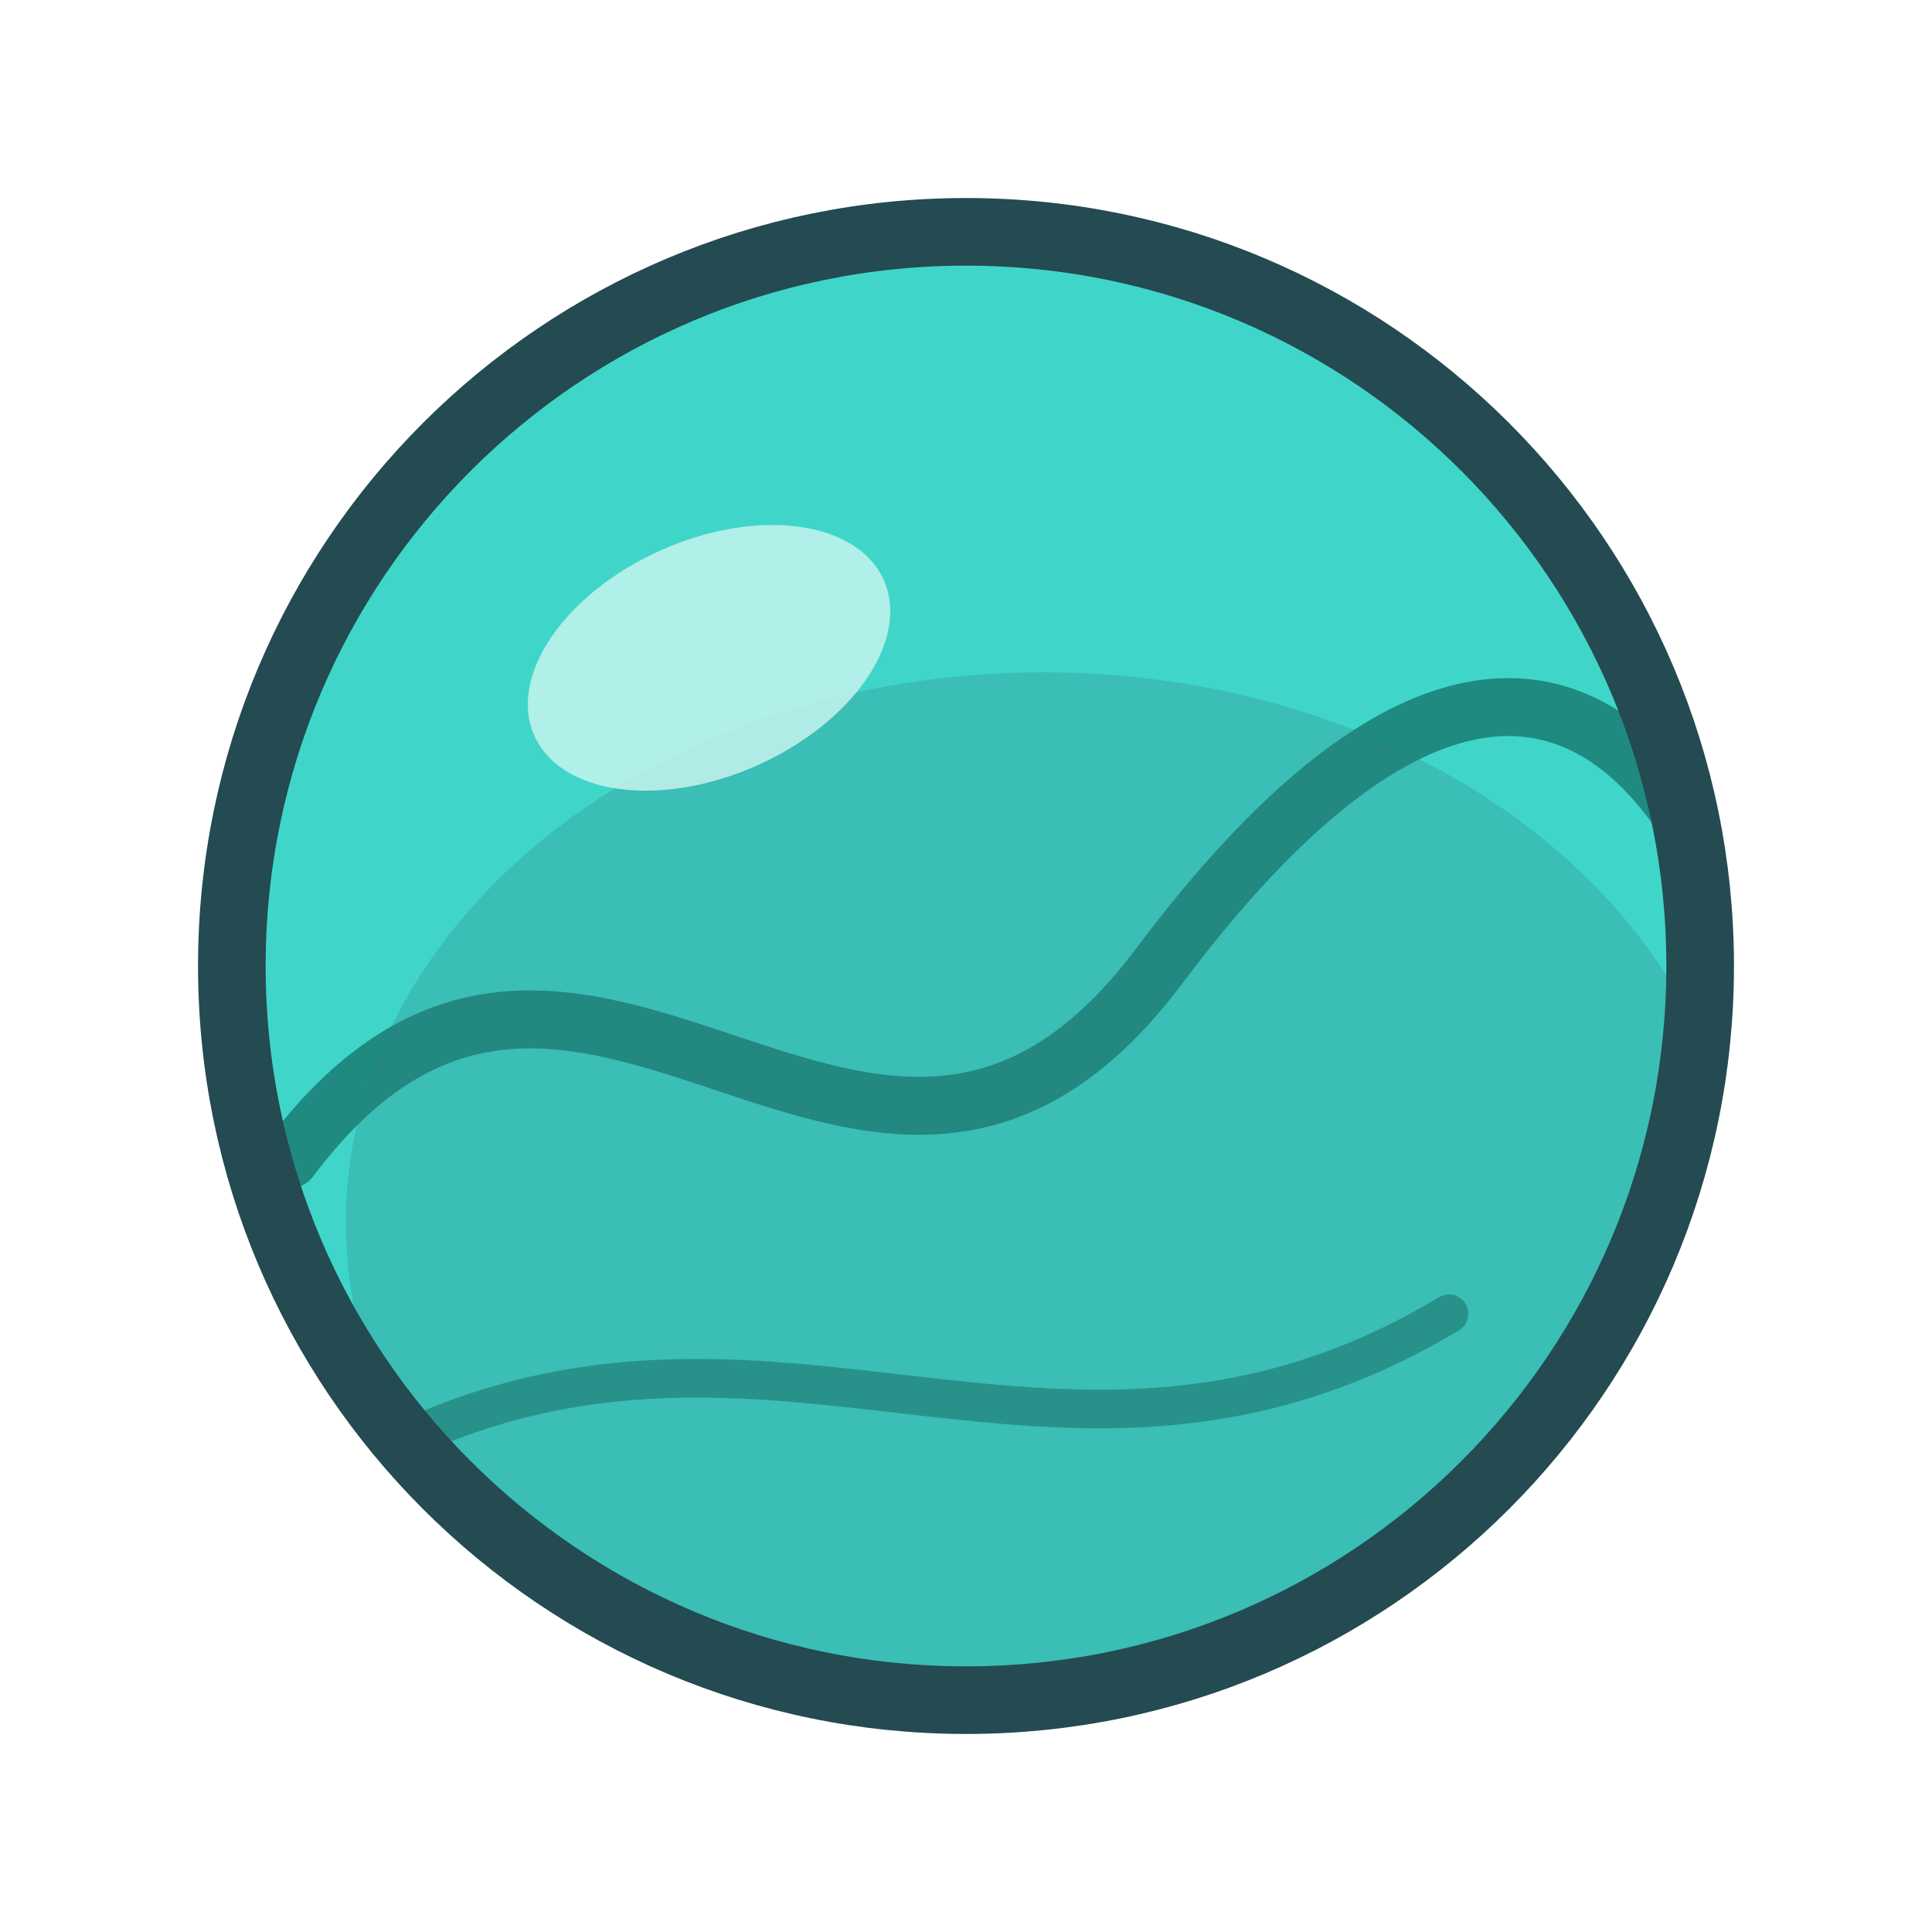
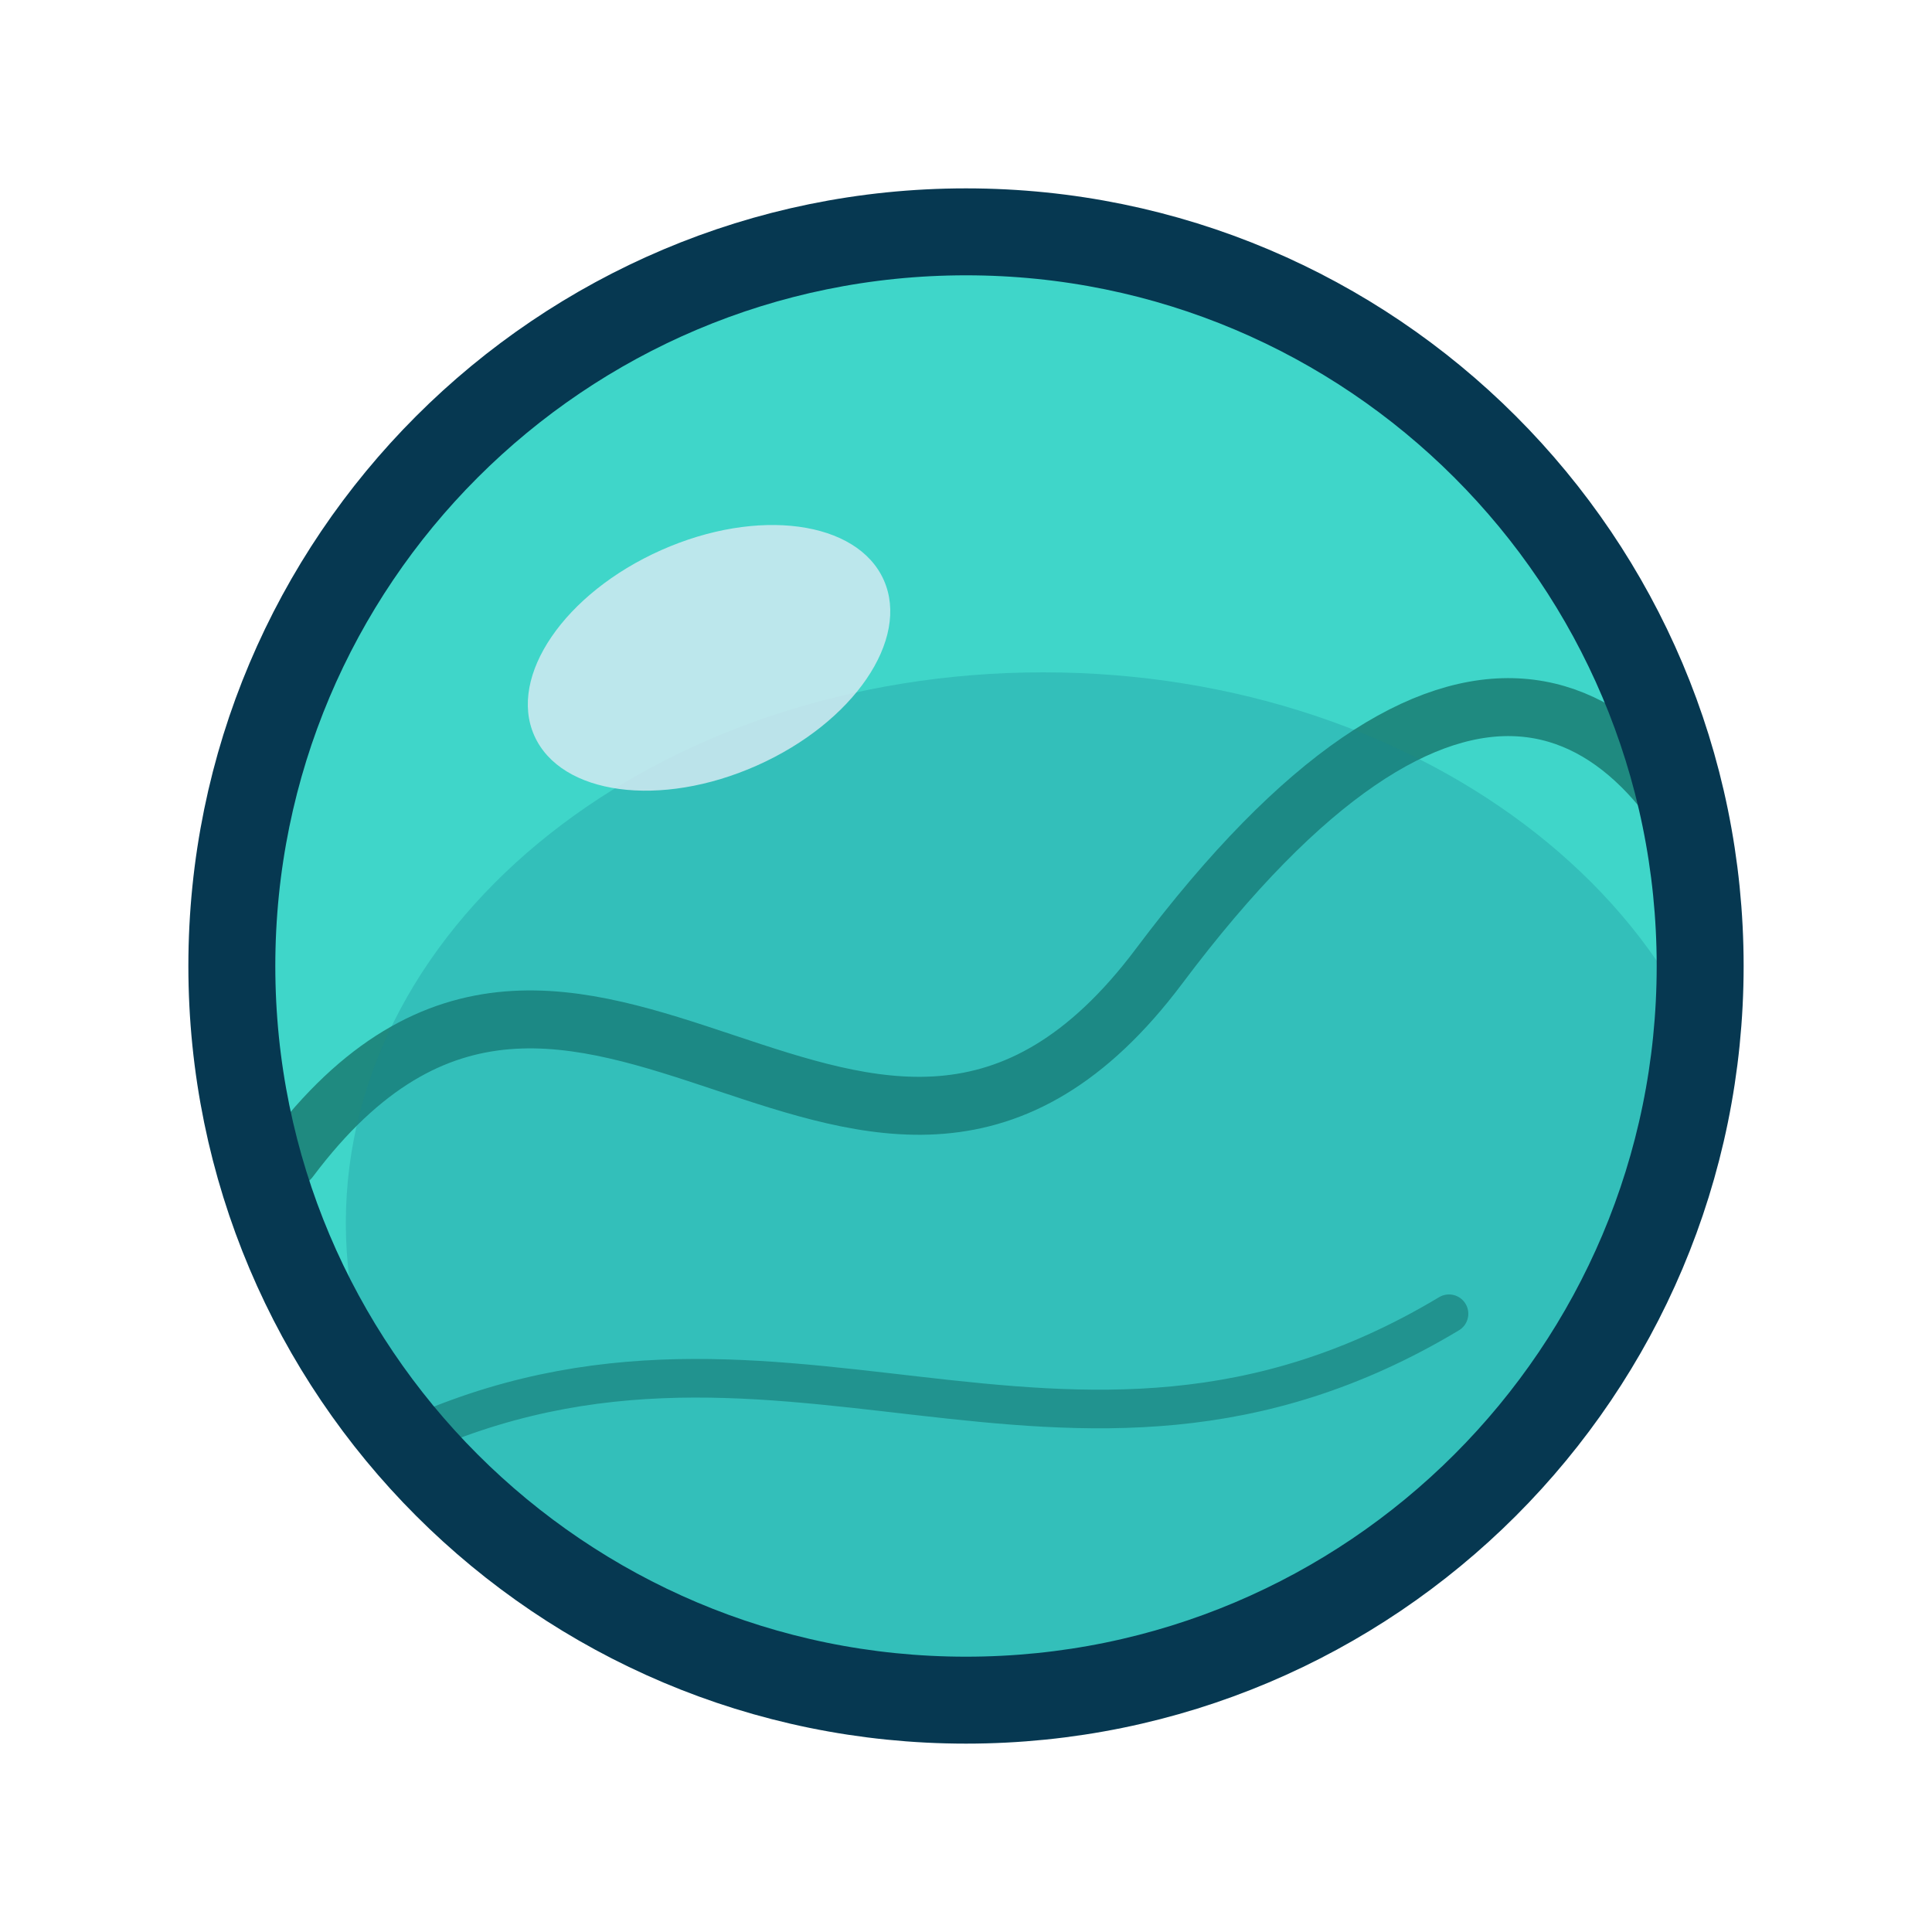
<svg xmlns="http://www.w3.org/2000/svg" viewBox="0 0 200 200" width="200" height="200">
  <defs>
    <clipPath id="cl-turquoise">
      <ellipse cx="100" cy="100" rx="76" ry="76" />
    </clipPath>
  </defs>
  <ellipse cx="100" cy="100" rx="76" ry="76" fill="#3fd6c9" />
  <g clip-path="url(#cl-turquoise)">
    <path d="M30,120 C 60,80 90,140 120,100 S 170,70 180,96" fill="none" stroke="#1f8a80" stroke-width="6" stroke-linecap="round" />
    <path d="M40,150 C 80,130 110,160 150,136" fill="none" stroke="#1f8a80" stroke-width="4" stroke-linecap="round" opacity=".8" />
-     <ellipse cx="108" cy="126.6" rx="72.2" ry="57.0" fill="#2d8283" opacity="0.28" />
+     <ellipse cx="108" cy="126.6" rx="72.2" ry="57.0" fill="#148492" opacity="0.28" />
  </g>
-   <ellipse cx="73.4" cy="68.1" rx="19.8" ry="12.2" fill="#c5f3ef" opacity="0.85" transform="rotate(-24 73.4 68.1)" />
-   <ellipse cx="100" cy="100" rx="76" ry="76" fill="none" stroke="#244a52" stroke-width="7" />
+   <ellipse cx="73.4" cy="68.1" rx="19.8" ry="12.2" fill="#d2eaf2" opacity="0.85" transform="rotate(-24 73.4 68.1)" />
+   <ellipse cx="100" cy="100" rx="76" ry="76" fill="none" stroke="#063851" stroke-width="9" />
</svg>
